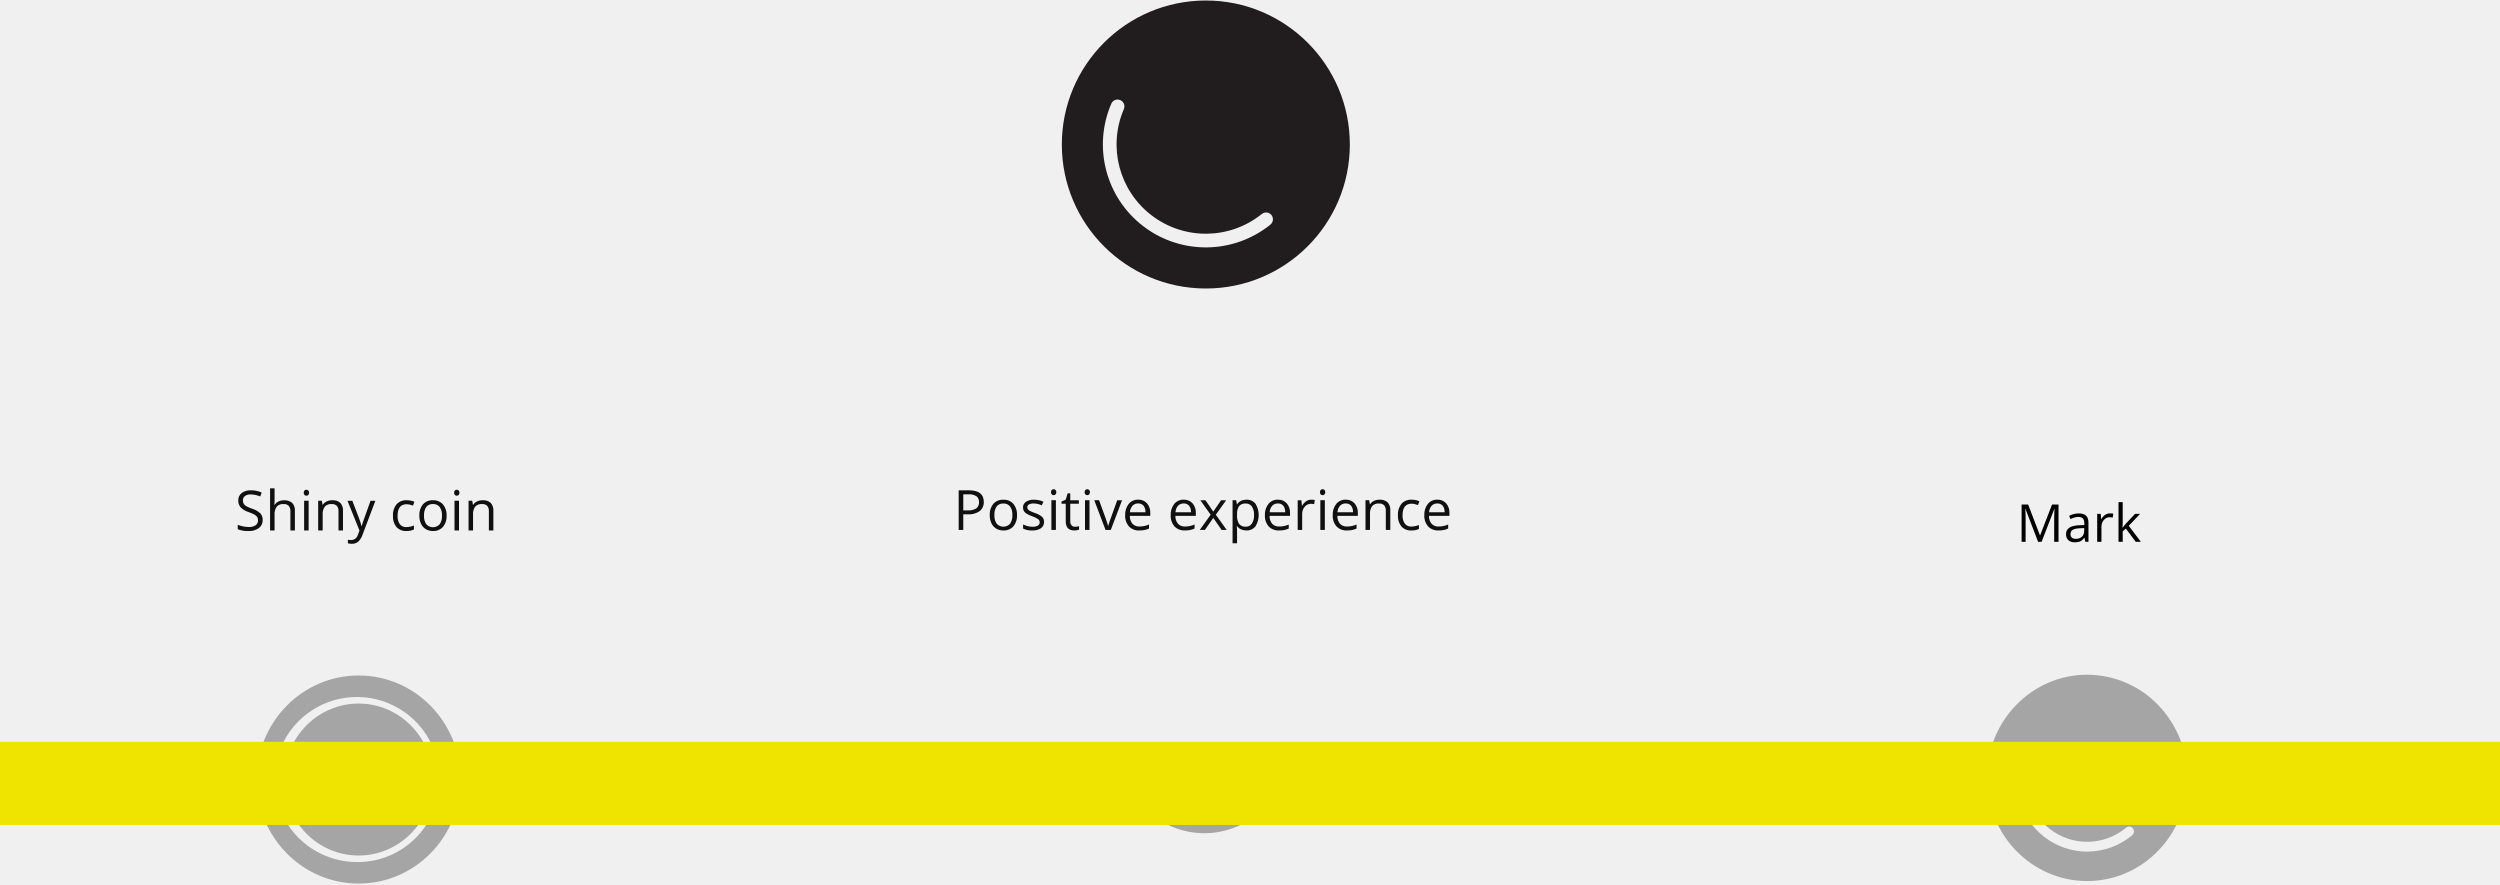
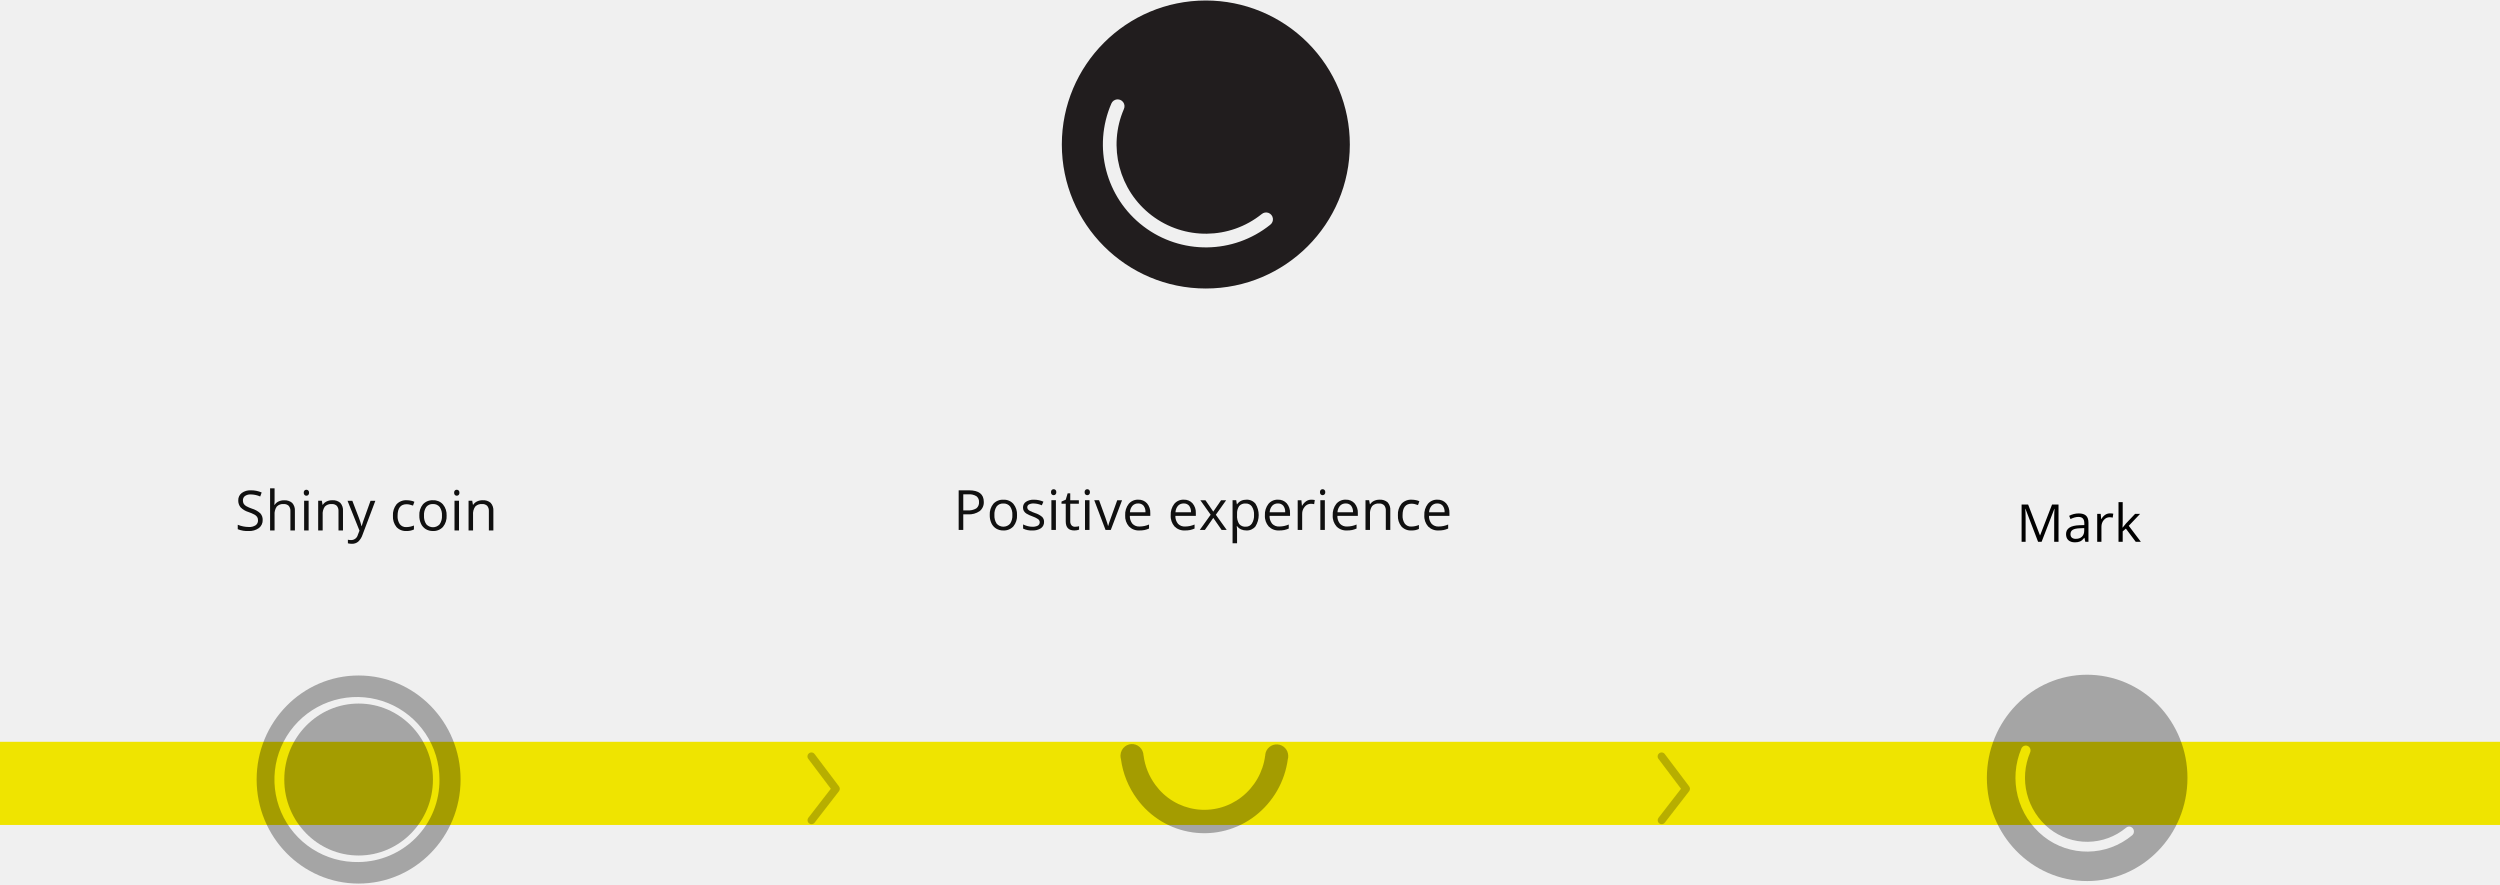
<svg xmlns="http://www.w3.org/2000/svg" width="704" height="249" viewBox="0 0 704 249" fill="none">
  <g style="mix-blend-mode:multiply" clip-path="url(#clip0)">
-     <path d="M100.984 240.912c11.561 0 20.932-9.58 20.932-21.396 0-11.817-9.371-21.396-20.932-21.396-11.561 0-20.933 9.579-20.933 21.396 0 11.816 9.372 21.396 20.933 21.396z" fill="#AFAFAF" />
-     <path fill-rule="evenodd" clip-rule="evenodd" d="M100.984 190.217c-15.858 0-28.715 13.117-28.715 29.299 0 16.181 12.857 29.298 28.715 29.298s28.714-13.117 28.714-29.298c0-16.182-12.855-29.299-28.714-29.299zm0 52.533a23.235 23.235 0 01-21.801-14.018 23.24 23.24 0 1144.572-9.216 23.007 23.007 0 01-22.771 23.234z" fill="#AFAFAF" />
-     <path d="M73.968 146.412a2.735 2.735 0 01-1.068 2.297 4.632 4.632 0 01-2.9.828 7.267 7.267 0 01-3.05-.512v-1.251a8.293 8.293 0 003.096.627 3.226 3.226 0 001.953-.494 1.602 1.602 0 00.657-1.368 1.769 1.769 0 00-.233-.951 2.16 2.16 0 00-.778-.682 10.757 10.757 0 00-1.66-.71 5.292 5.292 0 01-2.223-1.319 2.91 2.91 0 01-.668-1.991 2.481 2.481 0 01.97-2.053 4.027 4.027 0 012.562-.763 7.546 7.546 0 013.059.61l-.404 1.13a6.92 6.92 0 00-2.685-.58 2.588 2.588 0 00-1.61.444 1.46 1.46 0 00-.58 1.226c-.013.33.06.658.213.951.181.282.43.516.722.679a8.957 8.957 0 001.553.683 6.136 6.136 0 012.414 1.342c.451.511.688 1.176.66 1.857zm7.81 2.968v-5.409a2.181 2.181 0 00-.466-1.526 1.903 1.903 0 00-1.457-.504 2.39 2.39 0 00-1.93.718 3.63 3.63 0 00-.607 2.35v4.371h-1.263v-11.871h1.266v3.594a7.89 7.89 0 01-.06 1.075h.076a2.57 2.57 0 011.064-.949 3.45 3.45 0 011.575-.348 3.225 3.225 0 012.298.729 3.071 3.071 0 01.766 2.314v5.456h-1.263zm3.756-10.627a.842.842 0 01.215-.637.787.787 0 011.06 0 .824.824 0 01.22.633.838.838 0 01-.22.637.738.738 0 01-.527.209.727.727 0 01-.533-.209.857.857 0 01-.215-.633zm1.379 10.627h-1.272v-8.364h1.267l.005 8.364zm8.406 0v-5.409a2.18 2.18 0 00-.465-1.526 1.905 1.905 0 00-1.458-.504 2.395 2.395 0 00-1.923.71 3.586 3.586 0 00-.61 2.341v4.388h-1.265v-8.364h1.03l.205 1.144h.061a2.586 2.586 0 011.091-.957 3.53 3.53 0 011.563-.339 3.176 3.176 0 012.274.729 3.096 3.096 0 01.763 2.329v5.456l-1.266.002zm2.541-8.362h1.357l1.831 4.768c.303.768.553 1.555.748 2.357h.06c.066-.259.205-.702.416-1.33.21-.628.901-2.56 2.071-5.795h1.358l-3.592 9.521a4.747 4.747 0 01-1.248 2.002 2.652 2.652 0 01-1.75.592c-.386 0-.77-.044-1.145-.13v-1.011c.309.064.623.095.938.092a1.936 1.936 0 001.862-1.464l.465-1.19-3.372-8.412zm16.597 8.514a3.57 3.57 0 01-2.811-1.118 4.592 4.592 0 01-.996-3.161 4.741 4.741 0 011.011-3.243 3.646 3.646 0 012.88-1.144c.405 0 .81.043 1.206.129.327.063.645.165.946.305l-.39 1.076a5.962 5.962 0 00-.919-.275 4.05 4.05 0 00-.877-.111c-1.699 0-2.548 1.083-2.548 3.249a3.875 3.875 0 00.621 2.366 2.16 2.16 0 001.838.827 5.668 5.668 0 002.145-.45v1.121a4.581 4.581 0 01-2.106.429zm11.311-4.341a4.615 4.615 0 01-1.03 3.193 3.617 3.617 0 01-1.297.89 3.613 3.613 0 01-1.552.258 3.764 3.764 0 01-1.99-.526 3.485 3.485 0 01-1.343-1.511 5.242 5.242 0 01-.473-2.304 4.598 4.598 0 011.023-3.185 3.615 3.615 0 012.838-1.14 3.537 3.537 0 012.787 1.167 4.59 4.59 0 011.037 3.158zm-6.37 0c-.056.863.169 1.72.643 2.442a2.54 2.54 0 001.887.837 2.54 2.54 0 001.886-.837 3.938 3.938 0 00.643-2.444 3.879 3.879 0 00-.643-2.422 2.257 2.257 0 00-1.903-.827 2.23 2.23 0 00-1.877.817 3.927 3.927 0 00-.636 2.434zm8.484-6.438a.849.849 0 01.213-.637.787.787 0 011.06 0 .825.825 0 01.222.633.833.833 0 01-.222.637.773.773 0 01-1.06 0 .864.864 0 01-.213-.633zm1.373 10.627h-1.266v-8.364h1.266v8.364zm8.411-.001v-5.408a2.184 2.184 0 00-.465-1.526 1.89 1.89 0 00-1.457-.504 2.397 2.397 0 00-1.922.71 3.577 3.577 0 00-.61 2.341v4.387h-1.267v-8.363h1.03l.205 1.144h.062a2.58 2.58 0 011.091-.957 3.528 3.528 0 011.562-.339 3.174 3.174 0 012.274.729 3.091 3.091 0 01.763 2.329v5.456l-1.266.001zm139.369-8.056a3.133 3.133 0 01-1.156 2.606 5.24 5.24 0 01-3.309.911h-1.312v4.387h-1.297v-11.154h2.892c2.787 0 4.181 1.084 4.182 3.25zm-5.776 2.404h1.168a4.338 4.338 0 002.494-.557 2.048 2.048 0 00.771-1.785 1.924 1.924 0 00-.725-1.648 3.778 3.778 0 00-2.258-.541h-1.45v4.531zm15.136 1.312a4.617 4.617 0 01-1.029 3.193 3.626 3.626 0 01-2.849 1.147 3.773 3.773 0 01-1.991-.525 3.482 3.482 0 01-1.342-1.511 5.259 5.259 0 01-.473-2.304 4.606 4.606 0 011.028-3.182 3.615 3.615 0 012.838-1.14 3.523 3.523 0 012.787 1.168 4.588 4.588 0 011.031 3.154zm-6.369 0a3.97 3.97 0 00.644 2.442 2.544 2.544 0 003.768 0 3.956 3.956 0 00.643-2.445 3.885 3.885 0 00-.643-2.422 2.271 2.271 0 00-1.904-.827 2.226 2.226 0 00-1.876.816 3.931 3.931 0 00-.632 2.436zm13.981 1.907a2.096 2.096 0 01-.87 1.8 4.083 4.083 0 01-2.441.633 5.304 5.304 0 01-2.593-.525v-1.176c.412.208.846.369 1.293.481.434.114.882.173 1.331.176a3.018 3.018 0 001.525-.318 1.09 1.09 0 00.112-1.8 6.723 6.723 0 00-1.655-.82 8.928 8.928 0 01-1.654-.759 2.245 2.245 0 01-.735-.735c-.167-.3-.251-.64-.241-.983a1.871 1.871 0 01.827-1.614 3.875 3.875 0 012.282-.592c.908.002 1.806.19 2.64.551l-.451 1.031a6.044 6.044 0 00-2.281-.519 2.637 2.637 0 00-1.357.281.87.87 0 00-.46.779.95.95 0 00.171.572c.15.188.338.341.552.45.474.237.964.444 1.465.618a5.48 5.48 0 012.01 1.091 1.922 1.922 0 01.53 1.378zm1.953-8.346a.834.834 0 01.214-.637.795.795 0 011.061 0 .826.826 0 01.22.633.845.845 0 01-.22.637.739.739 0 01-.527.21.73.73 0 01-.534-.21.864.864 0 01-.214-.633zm1.379 10.627h-1.267v-8.363h1.267v8.363zm5.383-.892a4.392 4.392 0 001.144-.153v.969a2.322 2.322 0 01-.607.164c-.238.04-.479.062-.72.064-1.618 0-2.426-.851-2.426-2.554v-4.974h-1.195v-.611l1.195-.527.534-1.785h.735v1.938h2.426v.985h-2.426v4.919c-.028.418.1.831.359 1.16a1.248 1.248 0 00.981.405zm2.707-9.735a.845.845 0 01.214-.637.791.791 0 011.06 0 .818.818 0 01.221.633.826.826 0 01-.221.637.745.745 0 01-.526.21.726.726 0 01-.534-.21.863.863 0 01-.172-.294.865.865 0 01-.042-.339zm1.373 10.627h-1.266v-8.363h1.266v8.363zm4.516 0l-3.173-8.363h1.358l1.8 4.962c.406 1.16.645 1.912.717 2.258h.061a16.94 16.94 0 01.531-1.674c.297-.846.964-2.694 2.002-5.543h1.358l-3.173 8.364-1.481-.004zm9.525.152a3.828 3.828 0 01-2.925-1.129 4.366 4.366 0 01-1.072-3.135 4.837 4.837 0 01.996-3.216 3.288 3.288 0 011.198-.907 3.296 3.296 0 011.475-.284 3.154 3.154 0 012.487 1.034c.638.762.966 1.736.919 2.728v.8h-5.759a3.322 3.322 0 00.743 2.236 2.575 2.575 0 001.987.763 6.746 6.746 0 002.671-.564v1.137a6.76 6.76 0 01-1.27.415c-.478.09-.964.131-1.45.122zm-.343-7.605a2.064 2.064 0 00-1.606.656 3.034 3.034 0 00-.706 1.816h4.374a2.79 2.79 0 00-.534-1.838 1.888 1.888 0 00-1.528-.634zm13.17 7.605a3.831 3.831 0 01-2.927-1.129 4.374 4.374 0 01-1.071-3.135 4.837 4.837 0 01.995-3.216 3.303 3.303 0 012.674-1.191 3.163 3.163 0 012.486 1.034c.638.762.966 1.736.919 2.728v.8h-5.758a3.32 3.32 0 00.742 2.236c.258.262.569.465.912.596.343.132.71.189 1.076.167a6.743 6.743 0 002.671-.564v1.137a6.77 6.77 0 01-1.271.415c-.477.09-.963.131-1.448.122zm-.344-7.605a2.079 2.079 0 00-.875.151 2.082 2.082 0 00-.731.505 3.02 3.02 0 00-.706 1.816h4.371a2.78 2.78 0 00-.534-1.838 1.88 1.88 0 00-1.525-.634zm7.593 3.174l-2.907-4.082h1.443l2.205 3.204 2.199-3.204h1.425l-2.907 4.082 3.06 4.279h-1.434l-2.343-3.388-2.364 3.388h-1.437l3.06-4.279zm10.062 4.431a3.614 3.614 0 01-1.492-.301 2.808 2.808 0 01-1.133-.926h-.092c.06.46.09.924.092 1.388v3.437h-1.266v-12.112h1.03l.176 1.145h.06a2.958 2.958 0 011.137-.992c.467-.21.976-.314 1.488-.305a3.08 3.08 0 012.567 1.138 6.051 6.051 0 01-.016 6.388 3.087 3.087 0 01-2.551 1.14zm-.184-7.59a2.24 2.24 0 00-1.853.71 3.648 3.648 0 00-.588 2.258v.282c-.076.881.13 1.764.588 2.521a2.238 2.238 0 001.884.76 1.96 1.96 0 001.697-.878 4.157 4.157 0 00.614-2.418 4.007 4.007 0 00-.614-2.4 2.016 2.016 0 00-1.728-.835zm9.396 7.59a3.825 3.825 0 01-2.926-1.129 4.37 4.37 0 01-1.072-3.135 4.847 4.847 0 01.996-3.217 3.303 3.303 0 012.674-1.19 3.151 3.151 0 012.487 1.034c.637.762.965 1.736.919 2.728v.8h-5.76c-.034.812.23 1.607.744 2.236a2.566 2.566 0 001.987.763 6.742 6.742 0 002.67-.564v1.137c-.408.18-.834.319-1.271.415a7.1 7.1 0 01-1.448.122zm-.344-7.605a2.065 2.065 0 00-1.605.656 3.013 3.013 0 00-.706 1.816h4.371a2.78 2.78 0 00-.534-1.838 1.876 1.876 0 00-1.526-.634zm9.396-1.061c.335-.004.67.027.999.092l-.176 1.174a4.304 4.304 0 00-.919-.114 2.24 2.24 0 00-1.736.828 3.003 3.003 0 00-.721 2.051v4.486h-1.262v-8.364h1.045l.145 1.55h.061a3.676 3.676 0 011.122-1.259 2.516 2.516 0 011.442-.444zm2.457-2.113a.84.84 0 01.214-.637.79.79 0 011.059 0 .825.825 0 01.222.633.843.843 0 01-.222.637.772.772 0 01-1.059 0 .859.859 0 01-.214-.633zm1.373 10.627h-1.266v-8.363h1.266v8.363zm6.215.152a3.818 3.818 0 01-1.583-.252 3.81 3.81 0 01-1.342-.877 4.362 4.362 0 01-1.072-3.135 4.837 4.837 0 01.995-3.216 3.304 3.304 0 012.674-1.191 3.163 3.163 0 012.487 1.034c.637.762.965 1.736.919 2.728v.8h-5.764a3.317 3.317 0 00.744 2.236 2.575 2.575 0 001.987.763 6.75 6.75 0 002.671-.564v1.137c-.409.18-.834.319-1.271.415a7.07 7.07 0 01-1.445.122zm-.344-7.605a2.082 2.082 0 00-1.605.656 3.02 3.02 0 00-.705 1.816h4.371a2.786 2.786 0 00-.535-1.838 1.876 1.876 0 00-1.526-.634zm11.298 7.453v-5.409a2.17 2.17 0 00-.466-1.525 1.877 1.877 0 00-1.456-.504 2.397 2.397 0 00-1.922.71 3.577 3.577 0 00-.61 2.341v4.387h-1.267v-8.363h1.031l.205 1.144h.061a2.598 2.598 0 011.09-.958 3.56 3.56 0 011.563-.339c.823-.062 1.639.2 2.273.729a3.095 3.095 0 01.763 2.331v5.454l-1.265.002zm7.213.152a3.56 3.56 0 01-2.811-1.117 4.594 4.594 0 01-.996-3.162 4.743 4.743 0 011.011-3.243 3.637 3.637 0 012.88-1.144c.405 0 .809.044 1.205.13.328.062.646.165.947.306l-.386 1.076a5.999 5.999 0 00-.919-.276 4.122 4.122 0 00-.878-.11c-1.698 0-2.547 1.083-2.547 3.249a3.87 3.87 0 00.621 2.365 2.16 2.16 0 001.838.827 5.625 5.625 0 002.144-.45v1.121a4.555 4.555 0 01-2.109.428zm7.627 0a3.831 3.831 0 01-2.927-1.129 4.374 4.374 0 01-1.071-3.135 4.837 4.837 0 01.995-3.216 3.304 3.304 0 012.674-1.191 3.163 3.163 0 012.487 1.034c.637.762.965 1.736.919 2.728v.8h-5.759a3.32 3.32 0 00.742 2.236 2.579 2.579 0 001.988.763 6.743 6.743 0 002.671-.564v1.137a6.77 6.77 0 01-1.271.415c-.477.09-.963.131-1.448.122zm-.344-7.605a2.079 2.079 0 00-.875.151 2.082 2.082 0 00-.731.505 3.018 3.018 0 00-.705 1.816h4.37a2.784 2.784 0 00-.533-1.838 1.879 1.879 0 00-1.526-.634z" fill="#111" />
-     <path fill-rule="evenodd" clip-rule="evenodd" d="M362.769 212.82c0 .029-.007.057-.011.085.006.164 0 .328-.018.491-.022.12-.05.24-.085.357a24.235 24.235 0 01-9.205 16 23.421 23.421 0 01-17.625 4.646 23.423 23.423 0 01-15.621-9.393 24.348 24.348 0 01-4.548-11.228 3.38 3.38 0 01-.129-1.039c0-.022-.006-.044-.007-.067h.011c.019-.481.143-.952.362-1.381a3.21 3.21 0 015.461-.45c.398.539.625 1.186.65 1.855h.018a17.727 17.727 0 003.339 8.343 17.035 17.035 0 0011.37 6.837 17.052 17.052 0 0012.829-3.382 17.647 17.647 0 006.709-11.69h.022c0-.108 0-.214.012-.324a3.237 3.237 0 013.39-2.853 3.245 3.245 0 012.166.992c.569.594.892 1.382.902 2.205l.008-.004z" fill="#AFAFAF" />
-     <path d="M587.746 190.001c-15.598 0-28.242 13.007-28.242 29.052 0 16.046 12.644 29.052 28.242 29.052s28.242-13.007 28.242-29.052a29.48 29.48 0 00-8.272-20.543 27.846 27.846 0 00-19.97-8.509zm12.632 45.248a19.741 19.741 0 01-12.388 4.561 19.741 19.741 0 01-12.493-4.262 21.15 21.15 0 01-7.3-11.332 21.154 21.154 0 011.031-13.44 1.351 1.351 0 011.08-.82 1.321 1.321 0 011.232.551 1.415 1.415 0 01.149 1.372 18.335 18.335 0 005.436 21.475 17.127 17.127 0 0021.57-.256 1.311 1.311 0 011.348-.249 1.37 1.37 0 01.859 1.103 1.401 1.401 0 01-.527 1.3l.003-.003z" fill="#AFAFAF" />
-     <path opacity=".25" fill-rule="evenodd" clip-rule="evenodd" d="M467.925 232.09a1.129 1.129 0 01-1.004-.628 1.124 1.124 0 01.122-1.178l6.324-8.169-6.333-8.404a1.138 1.138 0 01-.236-.84 1.124 1.124 0 01.838-.946 1.113 1.113 0 011.187.438l6.848 9.087a1.123 1.123 0 01-.009 1.359l-6.848 8.845a1.129 1.129 0 01-.889.436zm-239.41 0a1.124 1.124 0 01-1.112-1.235c.022-.208.101-.406.23-.571l6.324-8.169-6.333-8.404a1.138 1.138 0 01-.236-.84 1.106 1.106 0 01.437-.754 1.11 1.11 0 01.846-.213 1.13 1.13 0 01.742.459l6.847 9.087a1.117 1.117 0 01-.008 1.359l-6.849 8.845a1.116 1.116 0 01-.888.436z" fill="#111" />
-     <path fill-rule="evenodd" clip-rule="evenodd" d="M299.012 40.693c0-22.396 18.155-40.55 40.551-40.55a40.549 40.549 0 0140.55 40.55c0 22.396-18.155 40.55-40.55 40.55-22.396 0-40.551-18.154-40.551-40.55zm22.955 23.023c10.589 8.088 25.328 7.916 35.726-.416h-.004a1.928 1.928 0 00-.476-3.35 1.927 1.927 0 00-1.936.348 25.136 25.136 0 01-38.776-29.617 1.929 1.929 0 00-3.535-1.541c-5.302 12.224-1.588 26.488 9.001 34.576z" fill="#231F20" />
-     <path d="M573.928 152.579l-3.561-9.305h-.057c.067.737.1 1.613.1 2.628v6.677h-1.127v-10.497h1.838l3.324 8.659h.058l3.353-8.659h1.824v10.497h-1.221v-6.764c0-.775.034-1.618.101-2.527h-.058l-3.59 9.291h-.984zm13.298 0l-.237-1.12h-.058c-.392.493-.785.828-1.177 1.005-.388.172-.874.258-1.458.258-.78 0-1.393-.201-1.838-.603-.44-.402-.66-.974-.66-1.716 0-1.589 1.271-2.422 3.812-2.498l1.336-.043v-.489c0-.617-.134-1.072-.402-1.364-.264-.297-.687-.445-1.271-.445-.656 0-1.398.201-2.226.603l-.366-.912c.388-.21.811-.375 1.271-.495.464-.12.928-.18 1.393-.18.938 0 1.632.209 2.082.625.454.416.682 1.084.682 2.003v5.371h-.883zm-2.693-.84c.742 0 1.324-.204 1.745-.61.426-.407.639-.977.639-1.709v-.711l-1.192.05c-.948.034-1.632.182-2.053.445-.417.259-.625.663-.625 1.214 0 .43.129.758.388.983.263.225.629.338 1.098.338zm9.629-7.173c.349 0 .663.029.94.086l-.165 1.106a4.056 4.056 0 00-.862-.108c-.636 0-1.182.259-1.637.776-.45.517-.675 1.16-.675 1.931v4.222h-1.191v-7.869h.983l.137 1.457h.057c.292-.512.644-.907 1.056-1.185a2.379 2.379 0 011.357-.416zm3.59 3.985c.205-.292.519-.675.94-1.149l2.542-2.692h1.414l-3.188 3.353 3.411 4.516h-1.443l-2.779-3.719-.897.775v2.944h-1.178v-11.172h1.178v5.923c0 .264-.02.67-.058 1.221h.058z" fill="#000" />
-     <path fill="#FEF200" d="M-5.535 208.891H704v23.419H-5.535z" />
+     <path d="M100.984 240.912C112.545 240.912 121.916 231.332 121.916 219.516C121.916 207.699 112.545 198.12 100.984 198.12C89.423 198.12 80.051 207.699 80.051 219.516C80.051 231.332 89.423 240.912 100.984 240.912Z" fill="#AFAFAF" />
+     <path fill-rule="evenodd" clip-rule="evenodd" d="M100.984 190.217C85.126 190.217 72.269 203.334 72.269 219.516C72.269 235.697 85.126 248.814 100.984 248.814C116.842 248.814 129.698 235.697 129.698 219.516C129.698 203.334 116.843 190.217 100.984 190.217ZM100.984 242.75C96.369 242.843 91.83 241.559 87.948 239.062C84.065 236.566 81.014 232.969 79.183 228.732C77.352 224.494 76.825 219.808 77.669 215.269C78.512 210.731 80.688 206.547 83.919 203.25C87.15 199.953 91.29 197.693 95.81 196.758C100.331 195.824 105.027 196.256 109.301 198.001C113.574 199.746 117.231 202.725 119.806 206.556C122.38 210.388 123.755 214.9 123.755 219.516C123.815 225.616 121.451 231.491 117.18 235.848C112.91 240.205 107.084 242.688 100.984 242.75Z" fill="#AFAFAF" />
+     <path d="M73.968 146.412C73.988 146.853 73.902 147.292 73.716 147.692C73.53 148.092 73.25 148.441 72.9 148.709C72.053 149.301 71.032 149.592 70 149.537C68.958 149.587 67.918 149.413 66.949 149.025V147.774C67.932 148.18 68.983 148.392 70.046 148.401C70.733 148.449 71.418 148.276 71.999 147.907C72.213 147.751 72.384 147.544 72.499 147.305C72.613 147.066 72.667 146.803 72.656 146.539C72.669 146.206 72.588 145.877 72.423 145.588C72.223 145.301 71.956 145.067 71.645 144.906C71.112 144.623 70.558 144.386 69.986 144.196C69.147 143.947 68.383 143.494 67.762 142.877C67.299 142.32 67.061 141.61 67.094 140.886C67.08 140.491 67.161 140.099 67.33 139.742C67.498 139.385 67.75 139.073 68.063 138.833C68.806 138.294 69.71 138.025 70.626 138.07C71.677 138.058 72.719 138.266 73.685 138.68L73.281 139.81C72.434 139.439 71.521 139.242 70.596 139.23C70.025 139.196 69.459 139.352 68.986 139.674C68.797 139.816 68.645 140.002 68.544 140.215C68.443 140.429 68.396 140.664 68.406 140.9C68.393 141.23 68.466 141.558 68.619 141.851C68.8 142.133 69.048 142.367 69.341 142.53C69.836 142.806 70.356 143.035 70.894 143.213C71.79 143.471 72.616 143.93 73.308 144.555C73.759 145.066 73.996 145.731 73.968 146.412Z" fill="#111111" />
+     <path d="M81.778 149.38V143.971C81.821 143.422 81.654 142.877 81.312 142.445C81.118 142.264 80.888 142.125 80.637 142.038C80.386 141.951 80.12 141.918 79.855 141.941C79.5 141.909 79.143 141.957 78.809 142.081C78.475 142.205 78.173 142.403 77.925 142.659C77.459 143.349 77.245 144.179 77.318 145.009V149.38H76.055V137.509H77.321V141.103C77.325 141.462 77.305 141.821 77.26 142.178H77.337C77.595 141.768 77.964 141.438 78.401 141.229C78.891 140.99 79.431 140.871 79.976 140.881C80.808 140.818 81.631 141.079 82.274 141.61C82.553 141.923 82.765 142.29 82.897 142.688C83.028 143.086 83.077 143.507 83.04 143.924V149.38H81.778Z" fill="#111111" />
+     <path d="M85.534 138.753C85.524 138.638 85.538 138.522 85.575 138.412C85.612 138.302 85.671 138.202 85.749 138.116C85.894 137.984 86.082 137.911 86.278 137.911C86.474 137.911 86.663 137.984 86.808 138.116C86.887 138.2 86.948 138.3 86.986 138.409C87.024 138.518 87.039 138.634 87.03 138.749C87.039 138.865 87.024 138.981 86.986 139.091C86.948 139.2 86.887 139.301 86.808 139.386C86.739 139.454 86.656 139.508 86.566 139.544C86.475 139.579 86.379 139.597 86.282 139.595C86.183 139.598 86.085 139.581 85.994 139.545C85.902 139.509 85.819 139.455 85.749 139.386C85.672 139.3 85.614 139.2 85.577 139.091C85.54 138.982 85.526 138.867 85.534 138.753ZM86.913 149.38H85.641V141.016H86.908L86.913 149.38Z" fill="#111111" />
+     <path d="M95.319 149.38V143.971C95.362 143.422 95.196 142.877 94.854 142.445C94.659 142.264 94.43 142.125 94.178 142.038C93.927 141.951 93.661 141.918 93.396 141.941C93.043 141.91 92.688 141.958 92.355 142.081C92.023 142.204 91.722 142.399 91.473 142.651C91.005 143.337 90.789 144.165 90.863 144.992V149.38H89.598V141.016H90.628L90.833 142.16H90.894C91.159 141.744 91.538 141.411 91.985 141.203C92.474 140.972 93.008 140.856 93.548 140.864C94.372 140.802 95.188 141.063 95.822 141.593C96.101 141.909 96.312 142.278 96.444 142.679C96.575 143.079 96.623 143.503 96.585 143.922V149.378L95.319 149.38Z" fill="#111111" />
+     <path d="M97.859 141.018H99.217L101.048 145.786C101.351 146.554 101.601 147.341 101.796 148.143H101.856C101.922 147.884 102.061 147.441 102.272 146.813C102.482 146.185 103.173 144.253 104.343 141.018H105.701L102.109 150.539C101.868 151.301 101.439 151.989 100.861 152.541C100.367 152.942 99.746 153.152 99.11 153.133C98.725 153.133 98.341 153.089 97.966 153.003V151.992C98.275 152.056 98.589 152.087 98.904 152.084C99.333 152.081 99.749 151.935 100.086 151.67C100.423 151.405 100.662 151.036 100.766 150.62L101.231 149.43L97.859 141.018Z" fill="#111111" />
+     <path d="M114.457 149.532C113.935 149.563 113.413 149.479 112.927 149.286C112.441 149.093 112.004 148.796 111.646 148.414C110.932 147.521 110.577 146.394 110.65 145.253C110.575 144.084 110.935 142.929 111.661 142.01C112.028 141.619 112.475 141.314 112.973 141.116C113.471 140.918 114.006 140.833 114.541 140.866C114.946 140.866 115.351 140.909 115.747 140.995C116.074 141.058 116.392 141.16 116.693 141.3L116.303 142.376C116.005 142.26 115.698 142.168 115.384 142.101C115.097 142.032 114.802 141.995 114.507 141.99C112.808 141.99 111.959 143.073 111.959 145.239C111.905 146.074 112.123 146.904 112.58 147.605C112.797 147.882 113.077 148.101 113.397 148.246C113.717 148.39 114.068 148.454 114.418 148.432C115.156 148.423 115.884 148.27 116.563 147.982V149.103C115.905 149.411 115.183 149.558 114.457 149.532Z" fill="#111111" />
+     <path d="M125.768 145.191C125.837 146.347 125.47 147.487 124.738 148.384C124.376 148.772 123.934 149.076 123.441 149.274C122.949 149.473 122.419 149.561 121.889 149.532C121.19 149.545 120.501 149.363 119.899 149.006C119.312 148.646 118.844 148.12 118.556 147.495C118.226 146.773 118.064 145.985 118.083 145.191C118.012 144.039 118.377 142.902 119.106 142.006C119.467 141.62 119.908 141.318 120.398 141.121C120.888 140.924 121.416 140.837 121.944 140.866C122.466 140.842 122.986 140.935 123.468 141.136C123.95 141.338 124.382 141.644 124.731 142.033C125.459 142.919 125.829 144.046 125.768 145.191ZM119.398 145.191C119.342 146.054 119.567 146.911 120.041 147.633C120.28 147.897 120.571 148.107 120.896 148.251C121.221 148.396 121.572 148.47 121.928 148.47C122.283 148.47 122.634 148.396 122.959 148.251C123.284 148.107 123.575 147.897 123.814 147.633C124.291 146.911 124.517 146.052 124.457 145.189C124.517 144.333 124.29 143.481 123.814 142.767C123.586 142.487 123.294 142.267 122.963 142.123C122.632 141.979 122.272 141.916 121.911 141.94C121.556 141.916 121.2 141.978 120.873 142.12C120.547 142.262 120.259 142.481 120.034 142.757C119.561 143.477 119.337 144.332 119.398 145.191Z" fill="#111111" />
+     <path d="M127.882 138.753C127.872 138.638 127.886 138.522 127.922 138.412C127.959 138.302 128.018 138.202 128.095 138.116C128.24 137.984 128.429 137.911 128.625 137.911C128.821 137.911 129.01 137.984 129.155 138.116C129.234 138.2 129.295 138.3 129.333 138.409C129.372 138.518 129.387 138.634 129.377 138.749C129.387 138.865 129.372 138.981 129.333 139.091C129.295 139.201 129.234 139.301 129.155 139.386C129.011 139.521 128.822 139.595 128.625 139.595C128.428 139.595 128.239 139.521 128.095 139.386C128.019 139.3 127.961 139.2 127.924 139.091C127.888 138.982 127.873 138.867 127.882 138.753ZM129.255 149.38H127.989V141.016H129.255V149.38Z" fill="#111111" />
+     <path d="M137.666 149.379V143.971C137.709 143.422 137.543 142.877 137.201 142.445C137.007 142.264 136.777 142.125 136.526 142.039C136.275 141.952 136.008 141.918 135.744 141.941C135.391 141.91 135.036 141.958 134.703 142.081C134.371 142.204 134.07 142.398 133.822 142.651C133.353 143.337 133.137 144.165 133.212 144.992V149.379H131.945V141.016H132.975L133.18 142.16H133.242C133.507 141.743 133.885 141.411 134.333 141.203C134.821 140.972 135.355 140.856 135.895 140.864C136.719 140.802 137.535 141.063 138.169 141.593C138.448 141.909 138.66 142.278 138.791 142.679C138.922 143.079 138.97 143.502 138.932 143.922V149.378L137.666 149.379Z" fill="#111111" />
+     <path d="M277.035 141.323C277.062 141.818 276.972 142.312 276.771 142.765C276.57 143.218 276.264 143.617 275.879 143.929C274.909 144.595 273.744 144.917 272.57 144.84H271.258V149.227H269.961V138.073H272.853C275.64 138.073 277.034 139.157 277.035 141.323ZM271.259 143.727H272.427C273.295 143.796 274.164 143.602 274.921 143.17C275.187 142.959 275.397 142.686 275.531 142.374C275.666 142.063 275.721 141.723 275.692 141.385C275.715 141.072 275.66 140.758 275.534 140.471C275.408 140.184 275.213 139.932 274.967 139.737C274.29 139.324 273.5 139.135 272.709 139.196H271.259V143.727Z" fill="#111111" />
+     <path d="M286.395 145.039C286.465 146.194 286.097 147.334 285.366 148.232C285.004 148.62 284.561 148.924 284.069 149.122C283.577 149.32 283.047 149.408 282.517 149.379C281.817 149.392 281.128 149.21 280.526 148.854C279.939 148.494 279.472 147.968 279.184 147.343C278.854 146.62 278.693 145.833 278.711 145.039C278.643 143.887 279.01 142.751 279.739 141.857C280.1 141.471 280.541 141.169 281.031 140.972C281.521 140.775 282.049 140.688 282.577 140.717C283.099 140.693 283.619 140.786 284.101 140.988C284.583 141.19 285.015 141.496 285.364 141.885C286.089 142.771 286.457 143.896 286.395 145.039ZM280.026 145.039C279.969 145.901 280.195 146.758 280.67 147.481C280.908 147.744 281.199 147.954 281.523 148.098C281.848 148.242 282.199 148.316 282.554 148.316C282.909 148.316 283.26 148.242 283.584 148.098C283.909 147.954 284.199 147.744 284.438 147.481C284.914 146.758 285.14 145.899 285.081 145.036C285.14 144.18 284.914 143.328 284.438 142.614C284.209 142.335 283.918 142.114 283.586 141.97C283.255 141.826 282.895 141.763 282.534 141.787C282.179 141.764 281.823 141.826 281.497 141.967C281.17 142.109 280.883 142.327 280.658 142.603C280.186 143.324 279.964 144.18 280.026 145.039Z" fill="#111111" />
+     <path d="M294.007 146.946C294.023 147.295 293.953 147.642 293.801 147.956C293.649 148.271 293.421 148.542 293.137 148.746C292.411 149.209 291.556 149.431 290.696 149.379C289.801 149.426 288.909 149.245 288.103 148.854V147.678C288.515 147.886 288.949 148.047 289.396 148.159C289.83 148.273 290.278 148.332 290.727 148.335C291.254 148.364 291.78 148.255 292.252 148.017C292.405 147.927 292.534 147.8 292.626 147.648C292.719 147.496 292.773 147.324 292.784 147.147C292.795 146.969 292.763 146.792 292.689 146.63C292.616 146.468 292.504 146.326 292.364 146.217C291.853 145.869 291.296 145.593 290.709 145.397C290.134 145.201 289.579 144.947 289.055 144.638C288.756 144.454 288.504 144.202 288.32 143.903C288.153 143.603 288.069 143.263 288.079 142.92C288.069 142.603 288.14 142.288 288.285 142.006C288.429 141.724 288.643 141.483 288.906 141.306C289.587 140.876 290.384 140.67 291.188 140.714C292.096 140.716 292.994 140.904 293.828 141.265L293.377 142.296C292.658 141.976 291.883 141.8 291.096 141.777C290.627 141.748 290.158 141.845 289.739 142.058C289.598 142.134 289.481 142.246 289.4 142.384C289.319 142.521 289.278 142.678 289.279 142.837C289.273 143.041 289.333 143.242 289.45 143.409C289.6 143.597 289.788 143.75 290.002 143.859C290.476 144.096 290.966 144.303 291.467 144.477C292.206 144.695 292.891 145.067 293.477 145.568C293.651 145.752 293.788 145.968 293.879 146.204C293.97 146.441 294.014 146.693 294.007 146.946Z" fill="#111111" />
+     <path d="M295.96 138.6C295.95 138.485 295.964 138.369 296.001 138.26C296.038 138.15 296.097 138.049 296.174 137.963C296.32 137.832 296.509 137.759 296.704 137.759C296.9 137.759 297.089 137.832 297.235 137.963C297.314 138.048 297.374 138.147 297.412 138.257C297.45 138.366 297.465 138.481 297.455 138.596C297.464 138.712 297.45 138.828 297.412 138.938C297.374 139.048 297.313 139.148 297.235 139.233C297.165 139.301 297.083 139.355 296.992 139.391C296.902 139.427 296.805 139.445 296.708 139.443C296.61 139.446 296.512 139.428 296.42 139.392C296.328 139.356 296.245 139.302 296.174 139.233C296.098 139.147 296.04 139.047 296.003 138.938C295.966 138.83 295.952 138.715 295.96 138.6ZM297.339 149.227H296.072V140.864H297.339V149.227Z" fill="#111111" />
+     <path d="M302.722 148.335C302.939 148.335 303.156 148.318 303.371 148.285C303.538 148.26 303.703 148.226 303.866 148.182V149.151C303.672 149.233 303.468 149.288 303.259 149.315C303.021 149.355 302.78 149.377 302.539 149.379C300.921 149.379 300.113 148.528 300.113 146.825V141.851H298.918V141.24L300.113 140.713L300.647 138.928H301.382V140.866H303.808V141.851H301.382V146.77C301.354 147.188 301.482 147.601 301.741 147.93C301.865 148.066 302.017 148.172 302.186 148.242C302.356 148.312 302.539 148.344 302.722 148.335Z" fill="#111111" />
+     <path d="M305.429 138.6C305.419 138.485 305.433 138.369 305.469 138.259C305.506 138.15 305.565 138.049 305.643 137.963C305.788 137.832 305.977 137.759 306.173 137.759C306.369 137.759 306.558 137.832 306.703 137.963C306.782 138.047 306.842 138.147 306.881 138.256C306.919 138.365 306.934 138.481 306.924 138.596C306.934 138.712 306.919 138.829 306.881 138.938C306.842 139.048 306.782 139.148 306.703 139.233C306.633 139.301 306.551 139.355 306.461 139.391C306.371 139.427 306.274 139.444 306.177 139.443C306.079 139.446 305.98 139.429 305.889 139.393C305.797 139.357 305.713 139.303 305.643 139.233C305.567 139.148 305.508 139.047 305.471 138.939C305.435 138.83 305.42 138.715 305.429 138.6ZM306.802 149.227H305.536V140.864H306.802V149.227Z" fill="#111111" />
+     <path d="M311.318 149.227L308.145 140.864H309.503L311.303 145.826C311.709 146.986 311.948 147.738 312.02 148.084H312.081C312.229 147.517 312.406 146.959 312.612 146.41C312.909 145.564 313.576 143.716 314.614 140.867H315.972L312.799 149.231L311.318 149.227Z" fill="#111111" />
+     <path d="M320.845 149.379C320.306 149.408 319.766 149.322 319.262 149.127C318.758 148.933 318.301 148.634 317.92 148.25C317.165 147.386 316.779 146.26 316.848 145.115C316.784 143.958 317.138 142.817 317.844 141.899C318.168 141.508 318.578 141.198 319.042 140.992C319.505 140.785 320.01 140.688 320.517 140.708C320.982 140.686 321.447 140.768 321.877 140.946C322.307 141.125 322.692 141.397 323.004 141.742C323.642 142.504 323.97 143.478 323.923 144.47V145.27H318.164C318.13 146.082 318.394 146.877 318.907 147.506C319.165 147.768 319.475 147.971 319.818 148.103C320.161 148.234 320.528 148.291 320.894 148.269C321.813 148.265 322.722 148.073 323.565 147.705V148.842C323.156 149.022 322.731 149.161 322.295 149.257C321.817 149.347 321.331 149.388 320.845 149.379ZM320.502 141.774C320.203 141.761 319.904 141.812 319.627 141.926C319.35 142.039 319.1 142.211 318.896 142.43C318.467 142.941 318.219 143.579 318.19 144.246H322.564C322.608 143.589 322.419 142.938 322.03 142.408C321.84 142.193 321.604 142.024 321.339 141.914C321.074 141.804 320.788 141.757 320.502 141.774Z" fill="#111111" />
+     <path d="M333.67 149.379C333.13 149.408 332.59 149.322 332.086 149.127C331.582 148.933 331.124 148.634 330.743 148.25C329.989 147.386 329.604 146.26 329.672 145.115C329.608 143.958 329.961 142.817 330.667 141.899C330.992 141.508 331.401 141.198 331.865 140.992C332.329 140.785 332.834 140.688 333.341 140.708C333.806 140.686 334.27 140.768 334.7 140.946C335.13 141.125 335.515 141.397 335.827 141.742C336.465 142.504 336.793 143.478 336.746 144.47V145.27H330.988C330.954 146.082 331.218 146.877 331.73 147.506C331.988 147.768 332.299 147.971 332.642 148.102C332.985 148.234 333.352 148.291 333.718 148.269C334.638 148.265 335.547 148.073 336.389 147.705V148.842C335.98 149.022 335.554 149.161 335.118 149.257C334.641 149.347 334.155 149.388 333.67 149.379ZM333.326 141.774C333.027 141.761 332.728 141.812 332.451 141.925C332.174 142.039 331.924 142.211 331.72 142.43C331.291 142.94 331.042 143.579 331.014 144.246H335.385C335.43 143.589 335.241 142.938 334.851 142.408C334.662 142.193 334.426 142.024 334.162 141.914C333.898 141.805 333.612 141.757 333.326 141.774Z" fill="#111111" />
+     <path d="M340.919 144.948L338.012 140.866H339.455L341.66 144.07L343.859 140.866H345.284L342.377 144.948L345.437 149.227H344.003L341.66 145.839L339.296 149.227H337.859L340.919 144.948Z" fill="#111111" />
+     <path d="M350.981 149.379C350.468 149.386 349.96 149.283 349.489 149.078C349.036 148.875 348.645 148.555 348.356 148.152H348.264C348.324 148.612 348.354 149.076 348.356 149.54V152.977H347.09V140.865H348.12L348.296 142.01H348.356C348.643 141.586 349.035 141.245 349.493 141.018C349.96 140.808 350.469 140.704 350.981 140.713C351.468 140.686 351.955 140.775 352.401 140.973C352.847 141.171 353.24 141.472 353.548 141.851C354.141 142.811 354.454 143.918 354.451 145.047C354.449 146.176 354.13 147.281 353.532 148.239C353.226 148.616 352.836 148.915 352.393 149.114C351.95 149.312 351.466 149.403 350.981 149.379ZM350.797 141.789C350.455 141.757 350.109 141.805 349.788 141.928C349.467 142.051 349.178 142.246 348.944 142.499C348.506 143.166 348.3 143.96 348.356 144.757V145.039C348.28 145.92 348.486 146.803 348.944 147.56C349.176 147.826 349.467 148.034 349.795 148.166C350.123 148.299 350.477 148.351 350.828 148.32C351.163 148.33 351.494 148.255 351.791 148.102C352.088 147.948 352.341 147.721 352.525 147.442C352.972 146.718 353.187 145.874 353.139 145.024C353.193 144.179 352.978 143.339 352.525 142.624C352.329 142.352 352.068 142.134 351.766 141.988C351.465 141.843 351.132 141.774 350.797 141.789Z" fill="#111111" />
+     <path d="M360.193 149.379C359.653 149.408 359.114 149.322 358.609 149.127C358.105 148.933 357.648 148.634 357.267 148.25C356.512 147.386 356.127 146.26 356.195 145.115C356.132 143.958 356.485 142.817 357.191 141.898C357.515 141.508 357.925 141.198 358.389 140.992C358.853 140.785 359.358 140.688 359.865 140.708C360.33 140.686 360.794 140.768 361.224 140.947C361.654 141.125 362.039 141.397 362.352 141.742C362.989 142.504 363.317 143.478 363.271 144.47V145.27H357.511C357.477 146.082 357.741 146.877 358.255 147.506C358.512 147.768 358.823 147.971 359.166 148.103C359.508 148.234 359.875 148.291 360.242 148.269C361.161 148.265 362.07 148.073 362.912 147.705V148.842C362.504 149.022 362.078 149.161 361.641 149.257C361.164 149.347 360.679 149.388 360.193 149.379ZM359.849 141.774C359.55 141.761 359.252 141.812 358.974 141.925C358.697 142.038 358.448 142.211 358.244 142.43C357.814 142.94 357.566 143.579 357.538 144.246H361.909C361.954 143.589 361.765 142.938 361.375 142.408C361.186 142.193 360.95 142.024 360.685 141.914C360.421 141.805 360.135 141.757 359.849 141.774Z" fill="#111111" />
+     <path d="M369.245 140.713C369.58 140.709 369.915 140.74 370.244 140.805L370.068 141.979C369.767 141.908 369.459 141.87 369.149 141.865C368.816 141.865 368.488 141.939 368.187 142.082C367.887 142.225 367.622 142.434 367.413 142.693C366.925 143.262 366.668 143.994 366.692 144.744V149.23H365.43V140.866H366.475L366.62 142.416H366.681C366.953 141.915 367.336 141.484 367.803 141.157C368.227 140.865 368.73 140.71 369.245 140.713Z" fill="#111111" />
+     <path d="M371.702 138.6C371.692 138.485 371.706 138.369 371.743 138.259C371.779 138.15 371.838 138.049 371.916 137.963C372.061 137.832 372.25 137.759 372.445 137.759C372.641 137.759 372.83 137.832 372.975 137.963C373.054 138.047 373.115 138.147 373.153 138.256C373.191 138.365 373.206 138.481 373.197 138.596C373.206 138.712 373.191 138.829 373.153 138.938C373.115 139.048 373.054 139.148 372.975 139.233C372.832 139.368 372.642 139.443 372.445 139.443C372.249 139.443 372.059 139.368 371.916 139.233C371.839 139.147 371.781 139.047 371.745 138.938C371.708 138.83 371.694 138.715 371.702 138.6ZM373.075 149.227H371.809V140.864H373.075V149.227Z" fill="#111111" />
+     <path d="M379.29 149.379C378.75 149.408 378.211 149.322 377.707 149.127C377.202 148.933 376.745 148.634 376.365 148.25C375.609 147.386 375.224 146.26 375.293 145.115C375.229 143.958 375.582 142.817 376.288 141.899C376.613 141.508 377.023 141.198 377.486 140.992C377.95 140.785 378.455 140.688 378.962 140.708C379.427 140.686 379.891 140.768 380.321 140.946C380.751 141.125 381.136 141.397 381.449 141.742C382.086 142.504 382.414 143.478 382.368 144.47V145.27H376.604C376.57 146.082 376.835 146.877 377.348 147.506C377.606 147.768 377.916 147.971 378.259 148.103C378.602 148.234 378.968 148.291 379.335 148.269C380.254 148.265 381.163 148.073 382.006 147.705V148.842C381.597 149.022 381.172 149.161 380.735 149.257C380.259 149.347 379.775 149.388 379.29 149.379ZM378.946 141.774C378.647 141.761 378.349 141.813 378.071 141.926C377.794 142.039 377.545 142.211 377.341 142.43C376.912 142.941 376.664 143.579 376.636 144.246H381.007C381.051 143.589 380.862 142.938 380.472 142.408C380.283 142.193 380.047 142.024 379.782 141.914C379.518 141.805 379.232 141.757 378.946 141.774Z" fill="#111111" />
+     <path d="M390.244 149.227V143.818C390.288 143.269 390.121 142.724 389.778 142.293C389.585 142.111 389.355 141.973 389.104 141.886C388.853 141.799 388.586 141.766 388.322 141.789C387.969 141.758 387.614 141.806 387.281 141.929C386.949 142.051 386.648 142.246 386.4 142.499C385.931 143.185 385.715 144.013 385.79 144.84V149.227H384.523V140.864H385.554L385.759 142.008H385.82C386.085 141.592 386.463 141.259 386.91 141.05C387.398 140.82 387.933 140.704 388.473 140.711C389.296 140.649 390.112 140.911 390.746 141.44C391.025 141.756 391.237 142.126 391.368 142.527C391.499 142.927 391.547 143.351 391.509 143.771V149.225L390.244 149.227Z" fill="#111111" />
+     <path d="M397.457 149.379C396.935 149.411 396.413 149.327 395.927 149.133C395.441 148.94 395.004 148.643 394.646 148.262C393.932 147.369 393.577 146.241 393.65 145.1C393.575 143.932 393.935 142.776 394.661 141.857C395.027 141.466 395.475 141.161 395.973 140.963C396.471 140.765 397.006 140.68 397.541 140.713C397.946 140.713 398.35 140.757 398.746 140.843C399.074 140.905 399.392 141.008 399.693 141.149L399.307 142.225C399.009 142.109 398.701 142.016 398.388 141.949C398.1 141.881 397.806 141.844 397.51 141.839C395.812 141.839 394.963 142.922 394.963 145.088C394.909 145.923 395.127 146.753 395.584 147.453C395.8 147.73 396.081 147.95 396.401 148.094C396.721 148.238 397.072 148.302 397.422 148.28C398.159 148.272 398.888 148.119 399.566 147.83V148.951C398.907 149.26 398.184 149.407 397.457 149.379Z" fill="#111111" />
+     <path d="M405.084 149.379C404.544 149.408 404.004 149.322 403.5 149.127C402.996 148.933 402.538 148.634 402.157 148.25C401.403 147.386 401.018 146.26 401.086 145.115C401.022 143.958 401.375 142.817 402.081 141.899C402.406 141.508 402.816 141.198 403.279 140.992C403.743 140.785 404.248 140.688 404.755 140.708C405.22 140.686 405.684 140.768 406.114 140.946C406.544 141.125 406.929 141.397 407.242 141.742C407.879 142.504 408.207 143.478 408.161 144.47V145.27H402.402C402.368 146.082 402.632 146.877 403.144 147.506C403.402 147.768 403.713 147.971 404.056 148.103C404.399 148.234 404.766 148.291 405.132 148.269C406.052 148.265 406.961 148.073 407.803 147.705V148.842C407.394 149.022 406.968 149.161 406.532 149.257C406.055 149.347 405.569 149.388 405.084 149.379ZM404.74 141.774C404.441 141.761 404.142 141.812 403.865 141.925C403.588 142.039 403.338 142.211 403.134 142.43C402.705 142.94 402.457 143.579 402.429 144.246H406.799C406.844 143.589 406.655 142.938 406.266 142.408C406.076 142.193 405.84 142.024 405.576 141.915C405.312 141.805 405.026 141.757 404.74 141.774Z" fill="#111111" />
+     <path fill-rule="evenodd" clip-rule="evenodd" d="M362.769 212.82C362.769 212.849 362.762 212.877 362.758 212.905C362.764 213.069 362.758 213.233 362.74 213.396C362.718 213.516 362.69 213.636 362.655 213.753C361.817 220.092 358.509 225.843 353.45 229.753C350.972 231.666 348.135 233.062 345.108 233.86C342.08 234.658 338.924 234.842 335.825 234.399C332.725 233.957 329.746 232.897 327.063 231.284C324.38 229.671 322.048 227.536 320.204 225.006C317.766 221.706 316.202 217.844 315.656 213.778C315.559 213.44 315.516 213.09 315.527 212.739C315.527 212.717 315.521 212.695 315.52 212.672H315.531C315.55 212.191 315.674 211.72 315.893 211.291C316.113 210.863 316.424 210.487 316.803 210.191C317.143 209.929 317.531 209.738 317.945 209.629C318.36 209.52 318.792 209.495 319.216 209.555C319.64 209.616 320.048 209.761 320.415 209.982C320.783 210.202 321.102 210.495 321.354 210.841C321.752 211.38 321.979 212.027 322.004 212.696H322.022C322.4 215.718 323.55 218.591 325.361 221.039C326.703 222.881 328.4 224.435 330.353 225.609C332.306 226.783 334.475 227.554 336.731 227.876C338.987 228.198 341.284 228.065 343.488 227.484C345.691 226.903 347.756 225.886 349.56 224.494C353.255 221.639 355.667 217.435 356.269 212.804H356.291C356.291 212.696 356.291 212.59 356.303 212.48C356.4 211.662 356.804 210.913 357.434 210.383C358.064 209.853 358.871 209.583 359.693 209.627C360.515 209.671 361.289 210.026 361.859 210.619C362.428 211.213 362.751 212.001 362.761 212.824L362.769 212.82Z" fill="#AFAFAF" />
+     <path d="M587.746 190.001C572.148 190.001 559.504 203.008 559.504 219.053C559.504 235.099 572.148 248.105 587.746 248.105C603.344 248.105 615.988 235.098 615.988 219.053C616.005 211.391 613.039 204.023 607.716 198.51C605.127 195.827 602.025 193.691 598.594 192.229C595.164 190.768 591.475 190.01 587.746 190.001ZM600.378 235.249C596.894 238.146 592.521 239.756 587.99 239.81C583.46 239.865 579.049 238.36 575.497 235.548C571.893 232.668 569.329 228.688 568.197 224.216C567.066 219.743 567.428 215.023 569.228 210.776C569.32 210.556 569.468 210.364 569.658 210.22C569.847 210.076 570.072 209.985 570.308 209.956C570.544 209.929 570.783 209.966 570.999 210.063C571.216 210.16 571.403 210.313 571.54 210.507C571.68 210.704 571.767 210.934 571.793 211.174C571.819 211.414 571.784 211.657 571.689 211.879C570.129 215.562 569.816 219.654 570.797 223.531C571.779 227.408 574.001 230.858 577.125 233.354C580.205 235.792 584.029 237.096 587.956 237.05C591.883 237.003 595.674 235.608 598.695 233.098C598.875 232.936 599.096 232.827 599.334 232.783C599.572 232.74 599.818 232.762 600.043 232.849C600.272 232.939 600.472 233.089 600.623 233.283C600.774 233.477 600.871 233.708 600.902 233.952C600.936 234.196 600.906 234.444 600.814 234.673C600.721 234.901 600.57 235.101 600.375 235.252L600.378 235.249Z" fill="#AFAFAF" />
+     <path opacity="0.25" fill-rule="evenodd" clip-rule="evenodd" d="M467.925 232.09C467.716 232.089 467.511 232.03 467.333 231.919C467.156 231.808 467.013 231.65 466.921 231.462C466.829 231.274 466.792 231.064 466.813 230.855C466.835 230.647 466.914 230.449 467.043 230.284L473.367 222.115L467.034 213.711C466.941 213.594 466.872 213.459 466.831 213.315C466.79 213.171 466.779 213.02 466.798 212.871C466.817 212.723 466.865 212.579 466.94 212.45C467.015 212.32 467.115 212.207 467.235 212.117C467.355 212.027 467.491 211.961 467.636 211.925C467.782 211.888 467.933 211.881 468.081 211.904C468.229 211.927 468.371 211.98 468.498 212.058C468.626 212.137 468.736 212.241 468.823 212.363L475.671 221.45C475.818 221.646 475.898 221.886 475.896 222.131C475.895 222.377 475.813 222.615 475.662 222.809L468.814 231.654C468.709 231.79 468.574 231.9 468.42 231.976C468.266 232.051 468.097 232.09 467.925 232.09Z" fill="#111111" />
+     <path opacity="0.25" fill-rule="evenodd" clip-rule="evenodd" d="M228.515 232.09C228.305 232.089 228.1 232.03 227.923 231.919C227.746 231.808 227.603 231.65 227.511 231.462C227.419 231.274 227.382 231.064 227.403 230.855C227.425 230.647 227.504 230.449 227.633 230.284L233.957 222.115L227.624 213.711C227.531 213.594 227.462 213.459 227.421 213.315C227.38 213.171 227.369 213.02 227.388 212.871C227.406 212.723 227.455 212.579 227.53 212.45C227.605 212.32 227.705 212.207 227.825 212.117C227.944 212.027 228.081 211.961 228.226 211.925C228.372 211.888 228.523 211.881 228.671 211.904C228.819 211.927 228.961 211.98 229.088 212.058C229.216 212.137 229.326 212.241 229.413 212.363L236.26 221.45C236.408 221.646 236.488 221.886 236.486 222.131C236.485 222.377 236.402 222.615 236.252 222.809L229.403 231.654C229.299 231.79 229.164 231.9 229.01 231.976C228.856 232.051 228.686 232.09 228.515 232.09Z" fill="#111111" />
+     <path fill-rule="evenodd" clip-rule="evenodd" d="M299.012 40.693C299.012 18.297 317.167 0.142 339.563 0.142C350.317 0.142 360.632 4.415 368.236 12.019C375.841 19.624 380.113 29.938 380.113 40.693C380.113 63.089 361.958 81.244 339.563 81.244C317.167 81.244 299.012 63.089 299.012 40.693ZM321.967 63.716C332.556 71.804 347.295 71.632 357.693 63.3H357.689C358.254 62.879 358.544 62.182 358.445 61.484C358.345 60.786 357.873 60.198 357.213 59.951C356.553 59.704 355.81 59.837 355.277 60.298C346.261 67.519 333.485 67.667 324.305 60.656C315.126 53.644 311.906 41.279 316.501 30.681C316.776 30.05 316.694 29.32 316.285 28.766C315.876 28.211 315.202 27.918 314.518 27.995C313.833 28.072 313.242 28.508 312.966 29.14C307.664 41.364 311.378 55.628 321.967 63.716Z" fill="#231F20" />
+     <path d="M573.928 152.579L570.367 143.274H570.31C570.377 144.011 570.41 144.887 570.41 145.902V152.579H569.283V142.082H571.121L574.445 150.741H574.503L577.856 142.082H579.68V152.579H578.459V145.815C578.459 145.04 578.493 144.197 578.56 143.288H578.502L574.912 152.579H573.928ZM587.226 152.579L586.989 151.459H586.931C586.539 151.952 586.146 152.287 585.754 152.464C585.366 152.636 584.88 152.722 584.296 152.722C583.516 152.722 582.903 152.521 582.458 152.119C582.018 151.717 581.798 151.145 581.798 150.403C581.798 148.814 583.069 147.981 585.61 147.905L586.946 147.862V147.373C586.946 146.756 586.812 146.301 586.544 146.009C586.28 145.712 585.857 145.564 585.273 145.564C584.617 145.564 583.875 145.765 583.047 146.167L582.681 145.255C583.069 145.045 583.492 144.88 583.952 144.76C584.416 144.64 584.88 144.58 585.345 144.58C586.283 144.58 586.977 144.789 587.427 145.205C587.881 145.621 588.109 146.289 588.109 147.208V152.579H587.226ZM584.533 151.739C585.275 151.739 585.857 151.535 586.278 151.129C586.704 150.722 586.917 150.152 586.917 149.42V148.709L585.725 148.759C584.777 148.793 584.093 148.941 583.672 149.204C583.255 149.463 583.047 149.867 583.047 150.418C583.047 150.848 583.176 151.176 583.435 151.401C583.698 151.626 584.064 151.739 584.533 151.739ZM594.162 144.566C594.511 144.566 594.825 144.595 595.102 144.652L594.937 145.758C594.611 145.686 594.324 145.65 594.075 145.65C593.439 145.65 592.893 145.909 592.438 146.426C591.988 146.943 591.763 147.586 591.763 148.357V152.579H590.572V144.71H591.555L591.692 146.167H591.749C592.041 145.655 592.393 145.26 592.805 144.982C593.216 144.705 593.669 144.566 594.162 144.566ZM597.752 148.551C597.957 148.259 598.271 147.876 598.692 147.402L601.234 144.71H602.648L599.46 148.063L602.871 152.579H601.428L598.649 148.86L597.752 149.635V152.579H596.574V141.407H597.752V147.33C597.752 147.594 597.732 148 597.694 148.551H597.752Z" fill="black" />
+     <g style="mix-blend-mode:multiply">
+       <rect x="-5.535" y="208.891" width="709.535" height="23.419" fill="#FEF200" />
+     </g>
  </g>
  <defs>
    <clipPath id="clip0">
-       <path fill="#fff" d="M0 0h704v249H0z" />
+       <rect width="704" height="249" fill="white" />
    </clipPath>
  </defs>
</svg>
